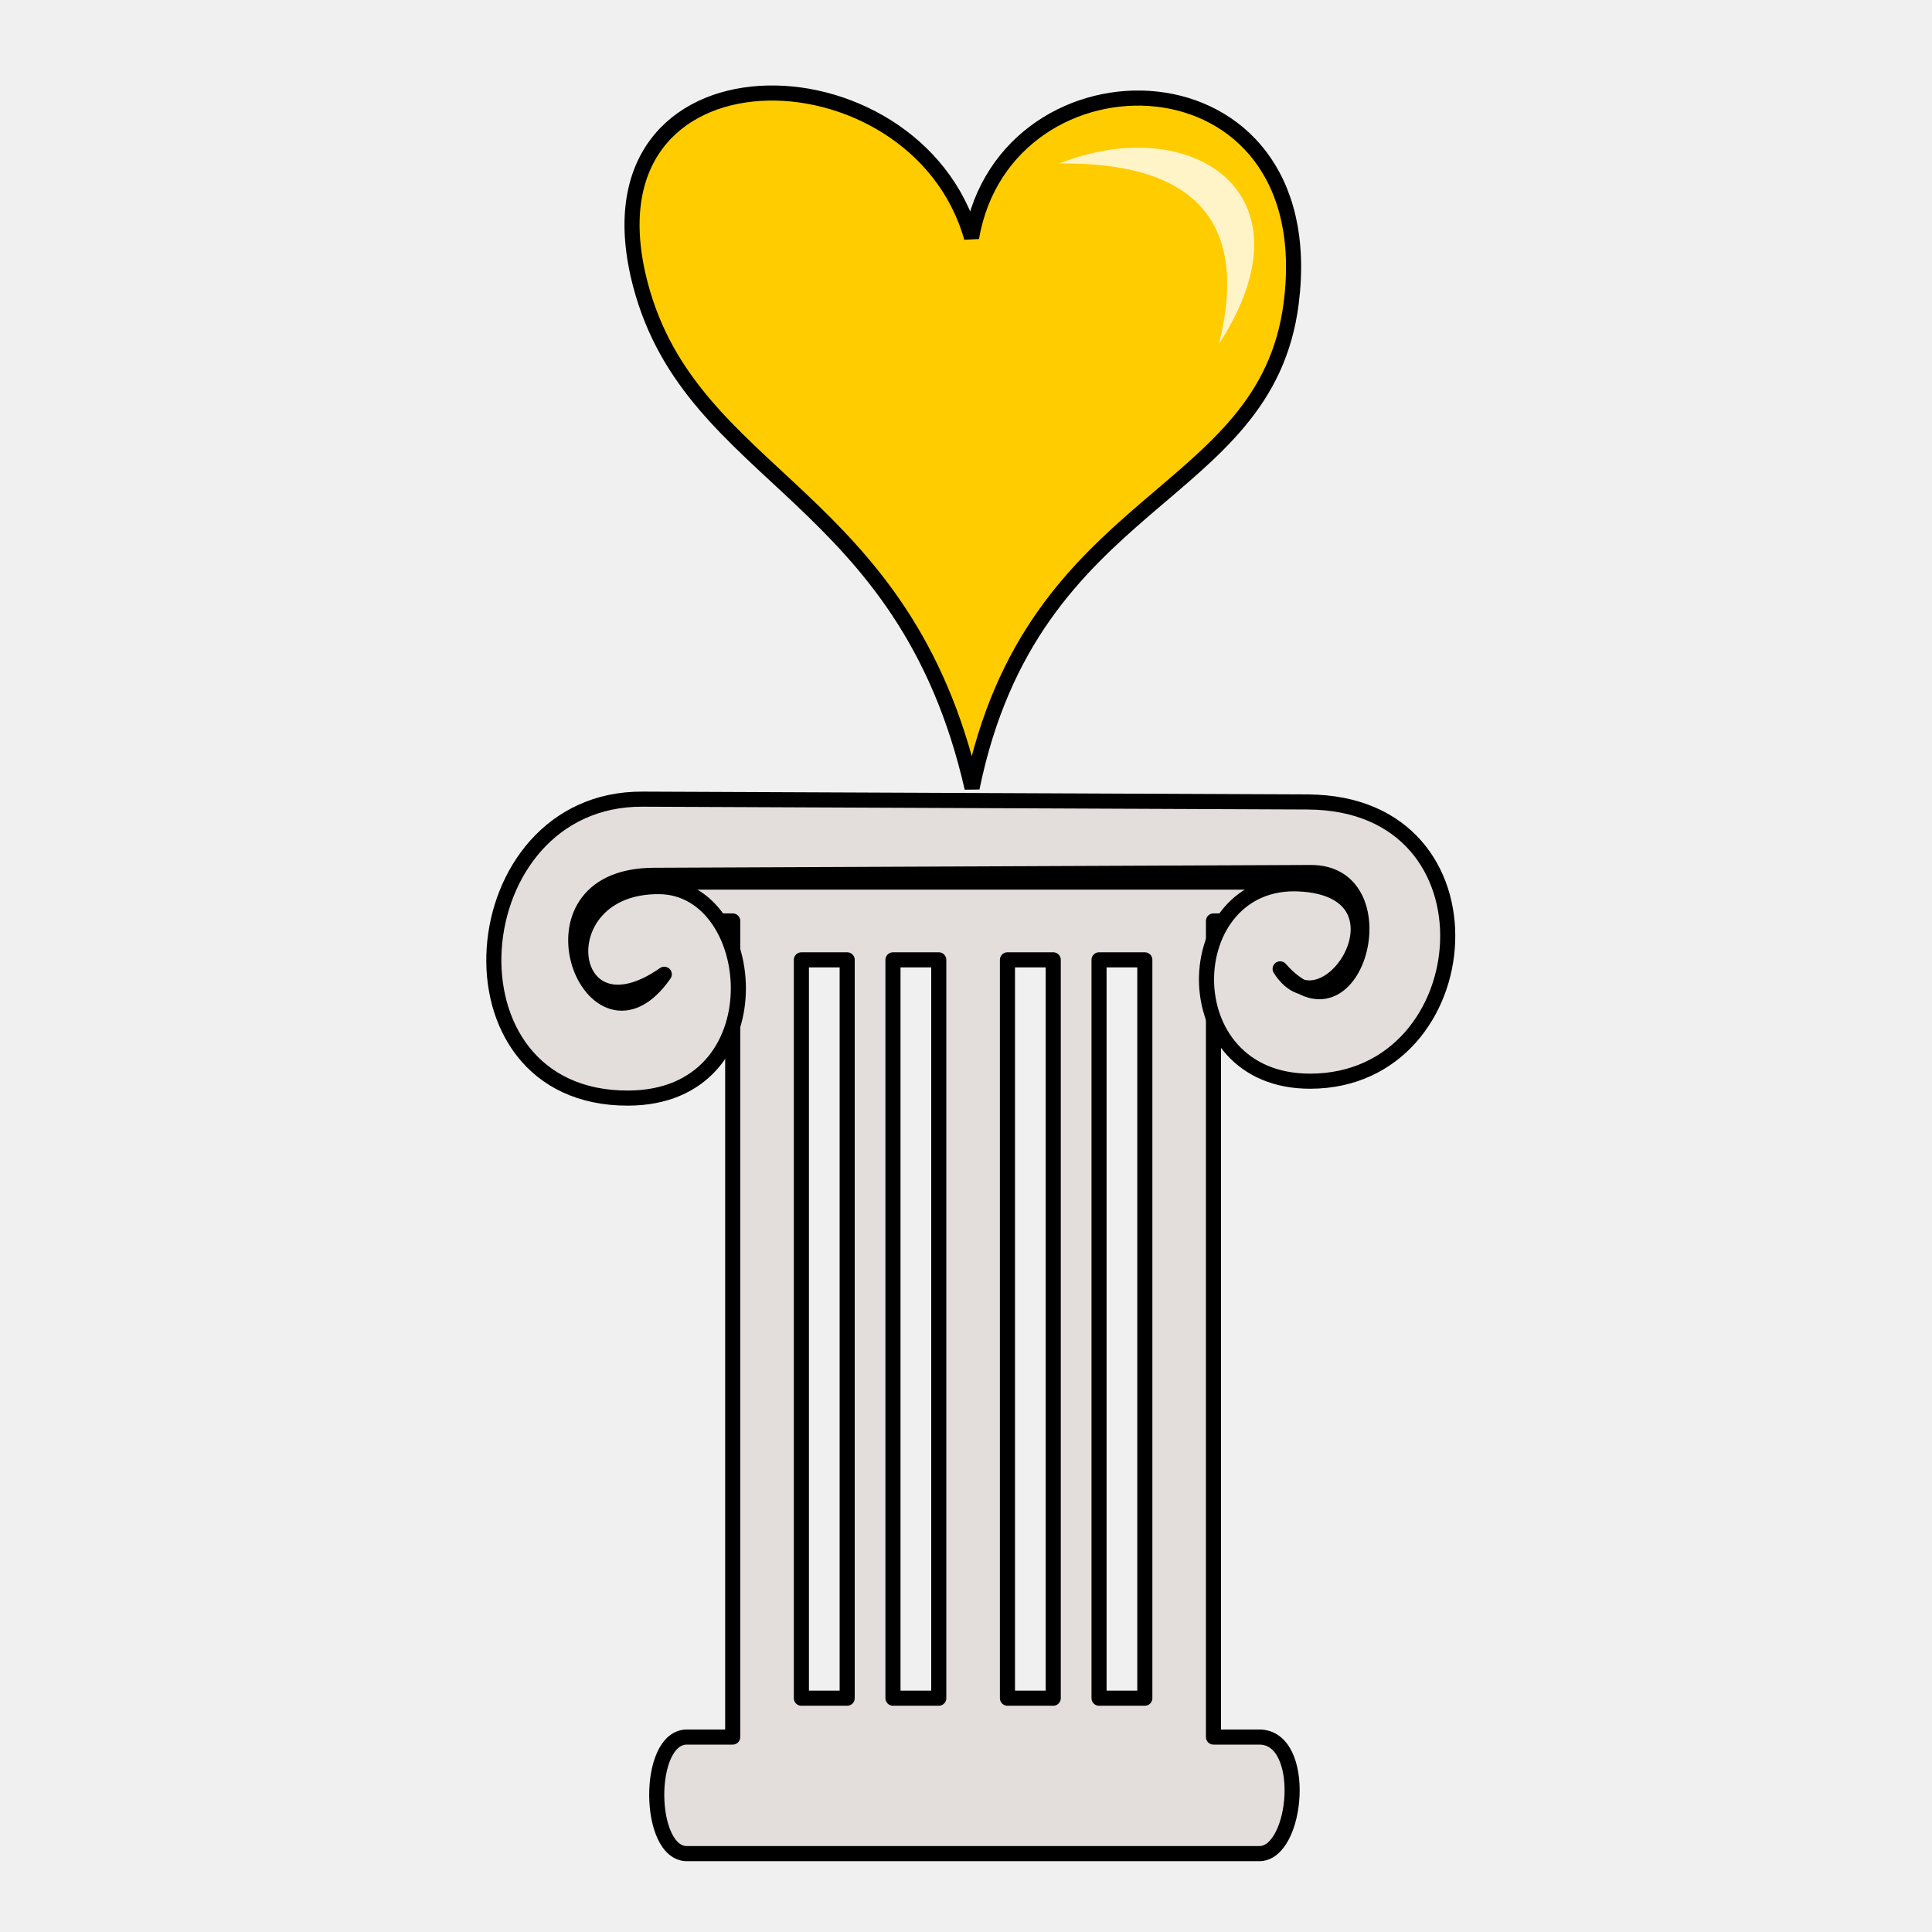
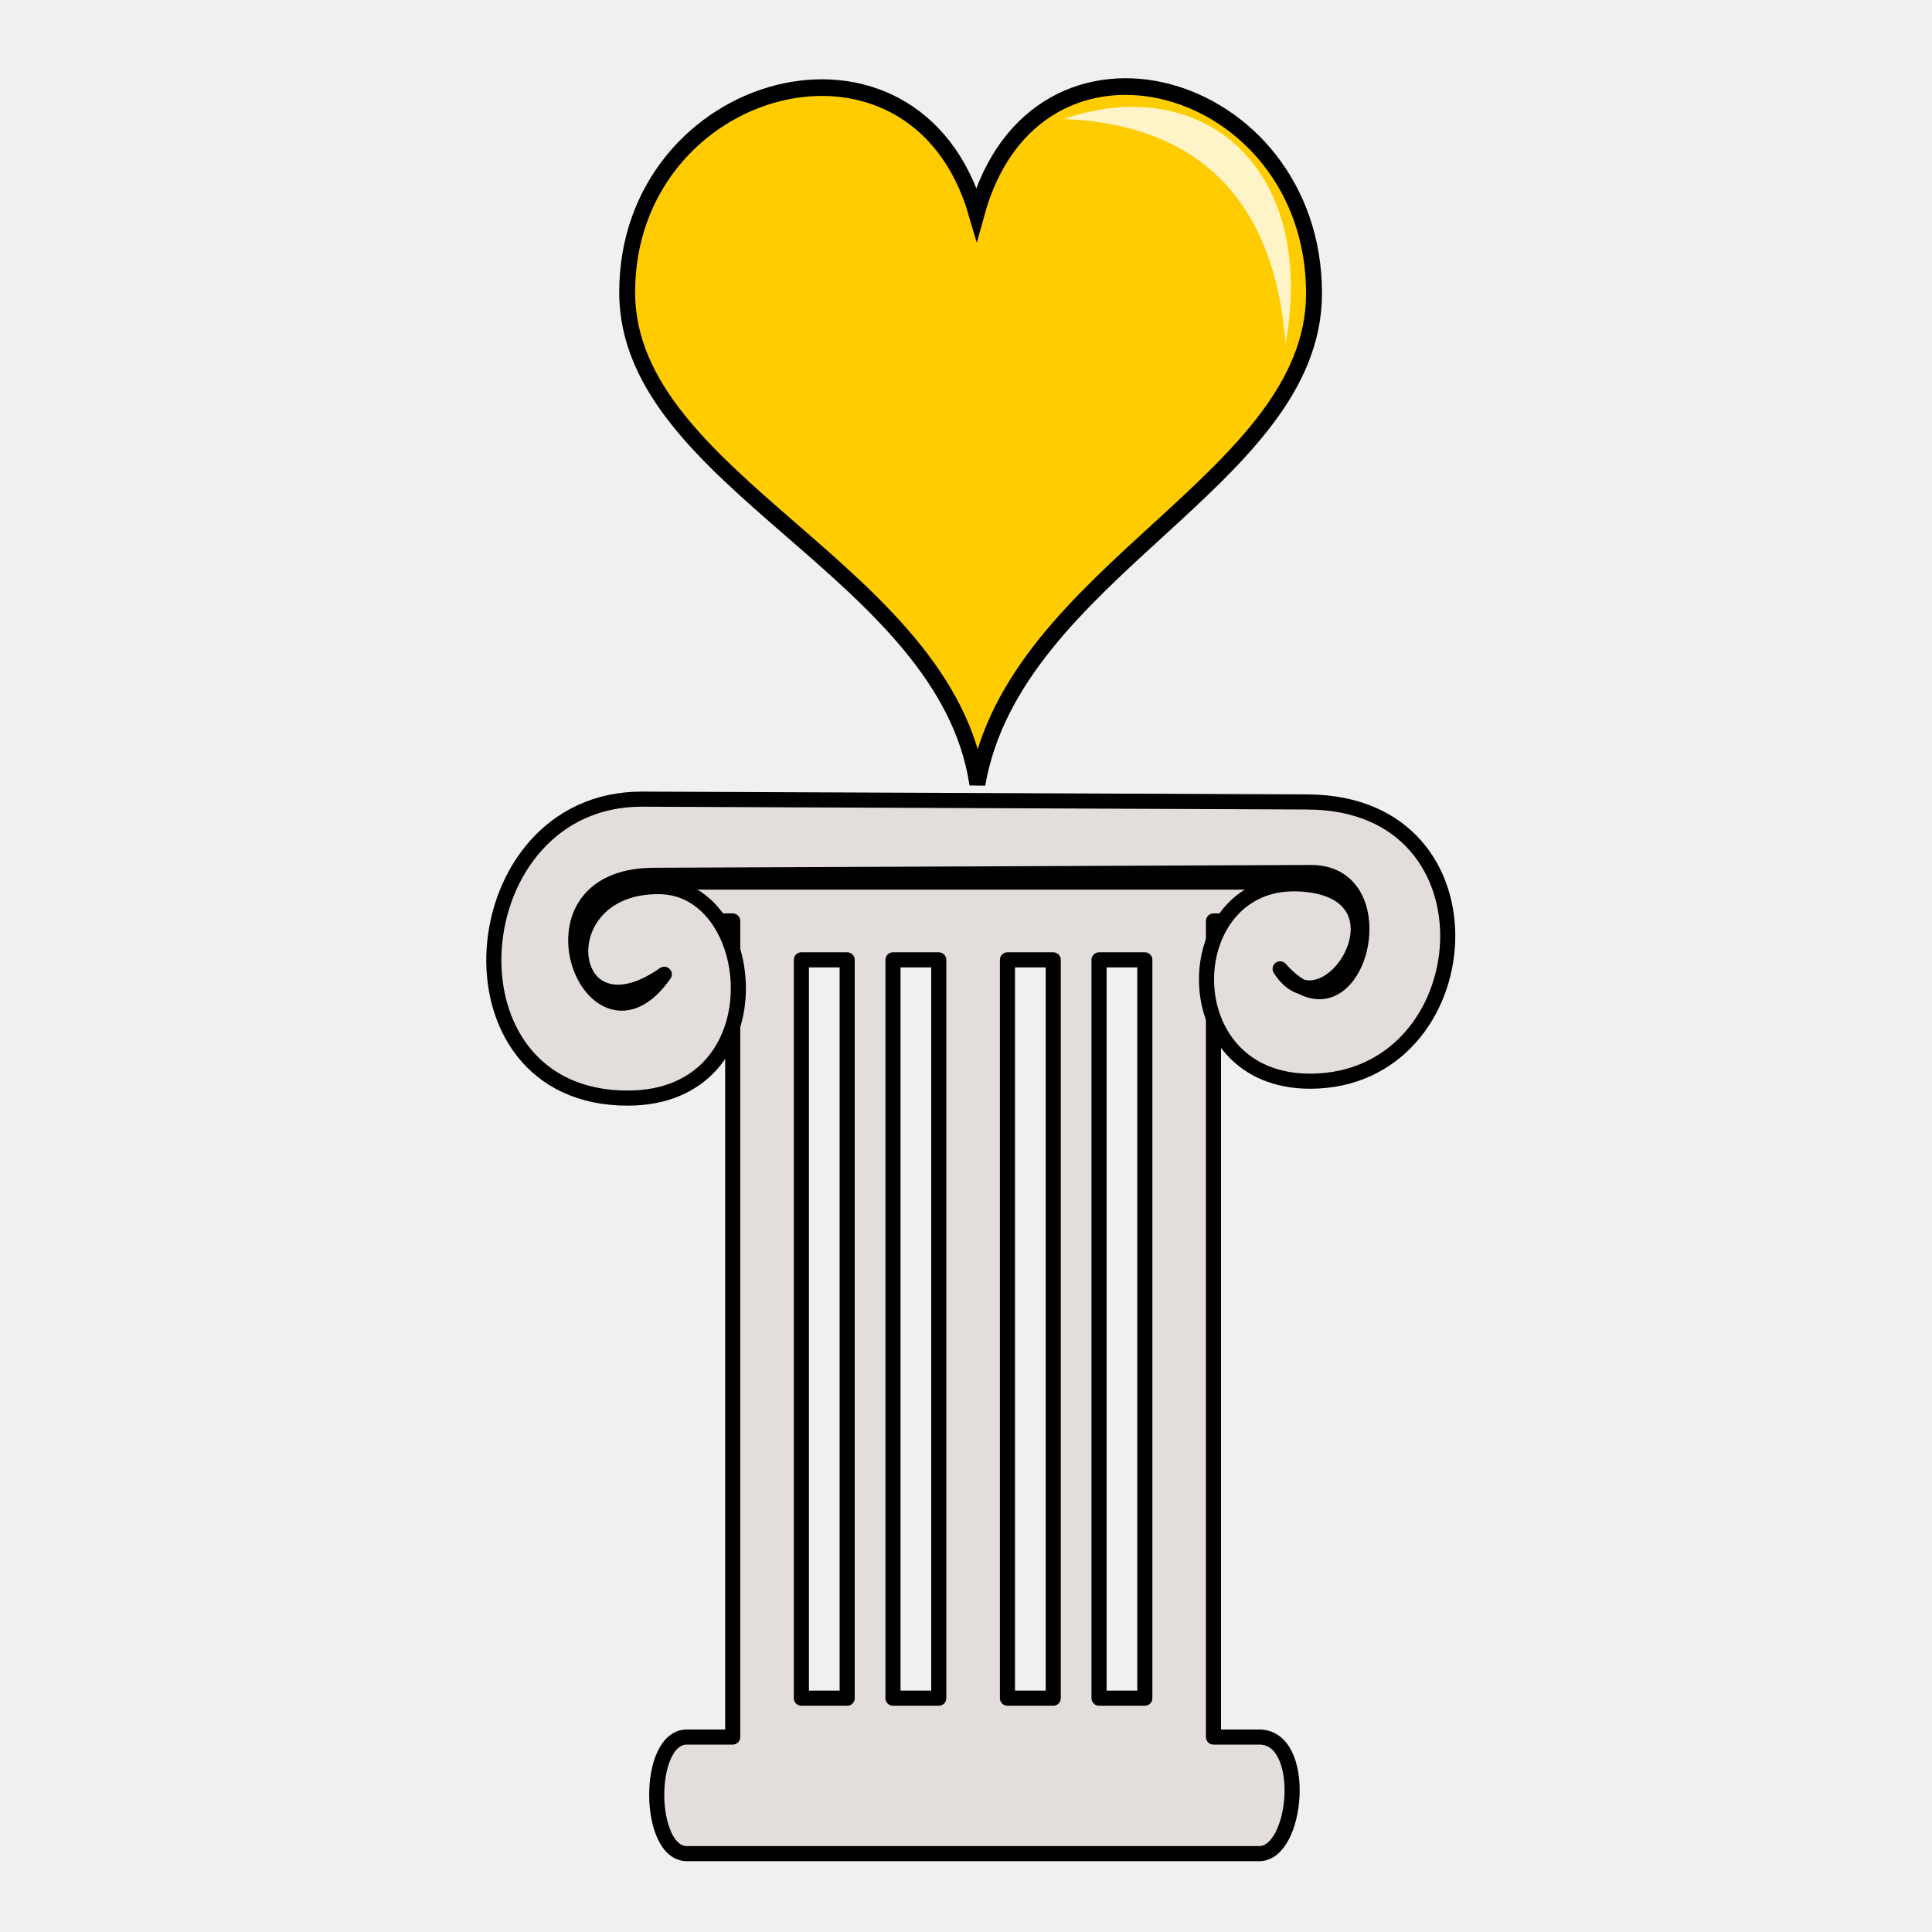
<svg xmlns="http://www.w3.org/2000/svg" version="1.1" viewBox="0 0 64 64">
-   <path d="m21.219 9.444c-2.197-8.303 9.11-8.11 10.965-1.569 1.131-6.559 11.682-6.413 10.588 2.172-0.841 6.587-8.568 6.281-10.571 16.057-2.242-9.811-9.269-10.191-10.982-16.66z" fill="#fc0" fill-rule="evenodd" stroke="#000" stroke-width=".5" />
-   <path d="m40.382 11.386c1.058-4.238-1.037-6.021-5.289-5.97 4.303-1.715 8.571 0.915 5.289 5.97z" fill="#fff" fill-opacity=".785" fill-rule="evenodd" stroke-width=".81" />
+   <g transform="matrix(1.0541 0 0 1.1025 -1.591 -.7141)" fill-rule="evenodd">
+     <path d="m21.219 9.444c-0.013-6.406 9.03-8.8 10.98-2.384 1.859-6.466 10.604-4.062 10.605 2.403 8.22e-4 5.598-9.42 8.346-10.579 14.747-0.999-6.412-10.995-9.091-11.006-14.766z" fill="#fc0" stroke="#000" stroke-width=".5" />
+     <path d="m41.909 10.978c-0.353-4.445-2.867-6.598-6.973-6.756 4.364-1.426 7.971 1.454 6.973 6.756z" fill="#fff" fill-opacity=".785" stroke-width=".81" />
+   </g>
  <path d="m22.755 29.221c-0.518 0-0.805 1.287 0 1.287h1.517v27.034h-1.517c-1.351 0-1.316 3.862 0 3.862h18.96c1.277 0 1.616-3.862 0-3.862h-1.517v-27.034h1.517c0.632 0 0.575-1.287 0-1.287zm3.792 2.575h1.517v24.459h-1.517zm3.034 0h1.517v24.459h-1.517zm3.792 0h1.517v24.459h-1.517zm3.034 0h1.517v24.459h-1.517z" fill="#e3dedb" stroke="#000" stroke-linecap="round" stroke-linejoin="round" stroke-width=".5" />
  <path d="m43.325 26.566-22.047-0.093c-6.051-0.026-6.878 9.926-0.467 9.903 4.986-0.018 4.394-6.976 1.028-7.006-3.807-0.035-3.164 5.234 0.166 2.904-2.35 3.375-5.047-3.258-0.353-3.278l21.767-0.093c3.084-0.013 1.484 6.025-1.013 3.192 1.489 2.356 4.641-2.628 0.622-2.815-4.02-0.187-4.272 6.557 0.391 6.536 5.682-0.026 6.444-9.221-0.093-9.249z" fill="#e3dedb" stroke="#000" stroke-linecap="round" stroke-linejoin="round" stroke-width=".5" />
</svg>
